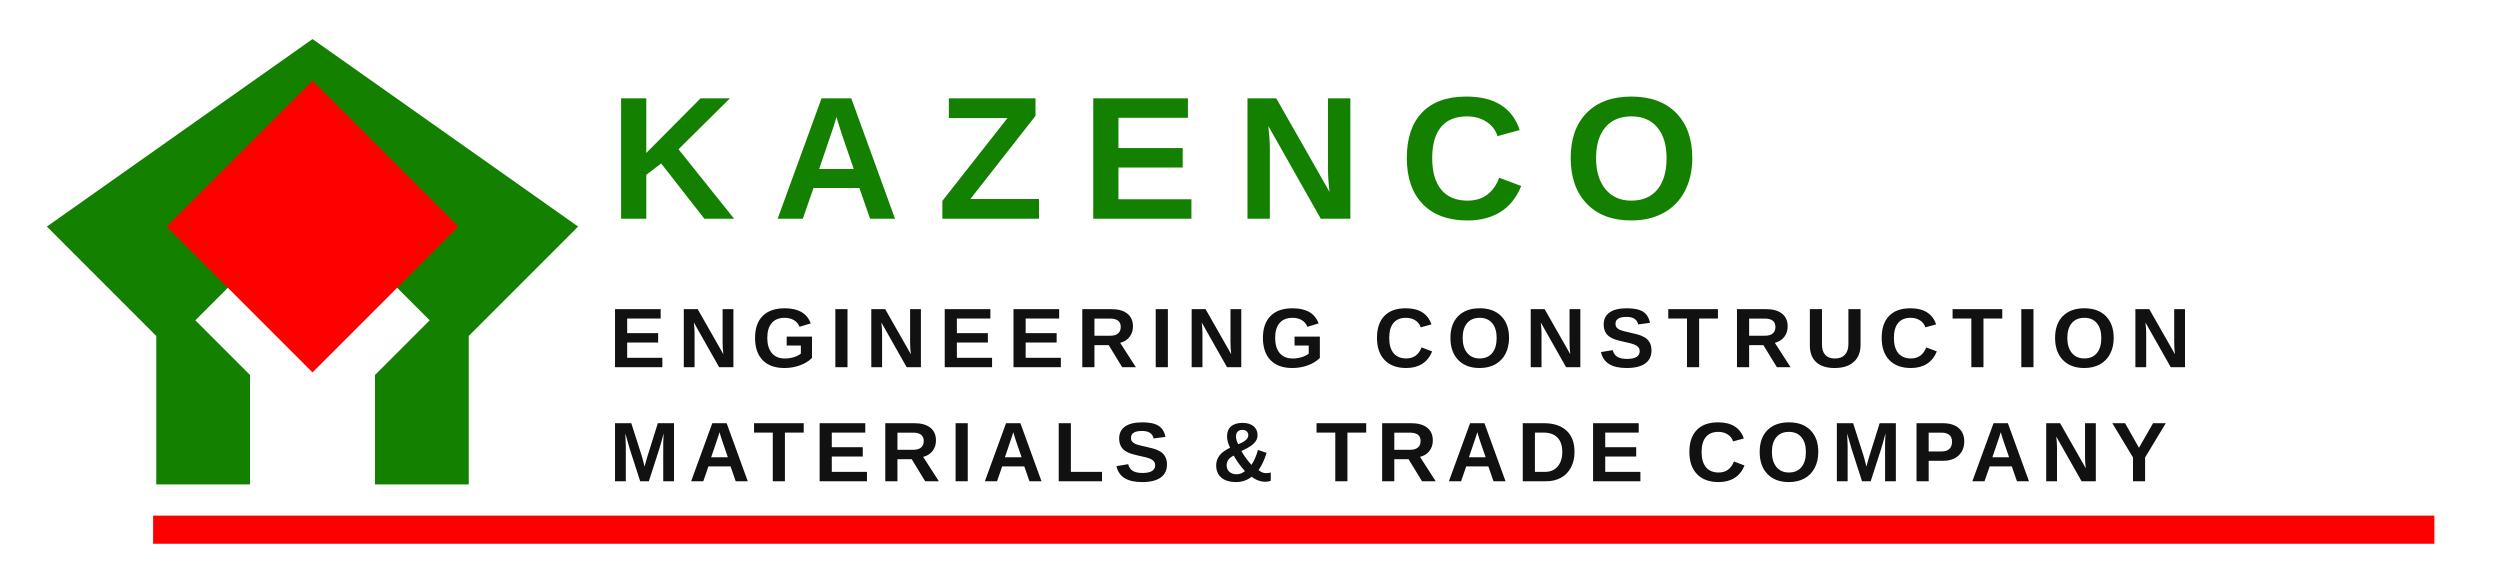
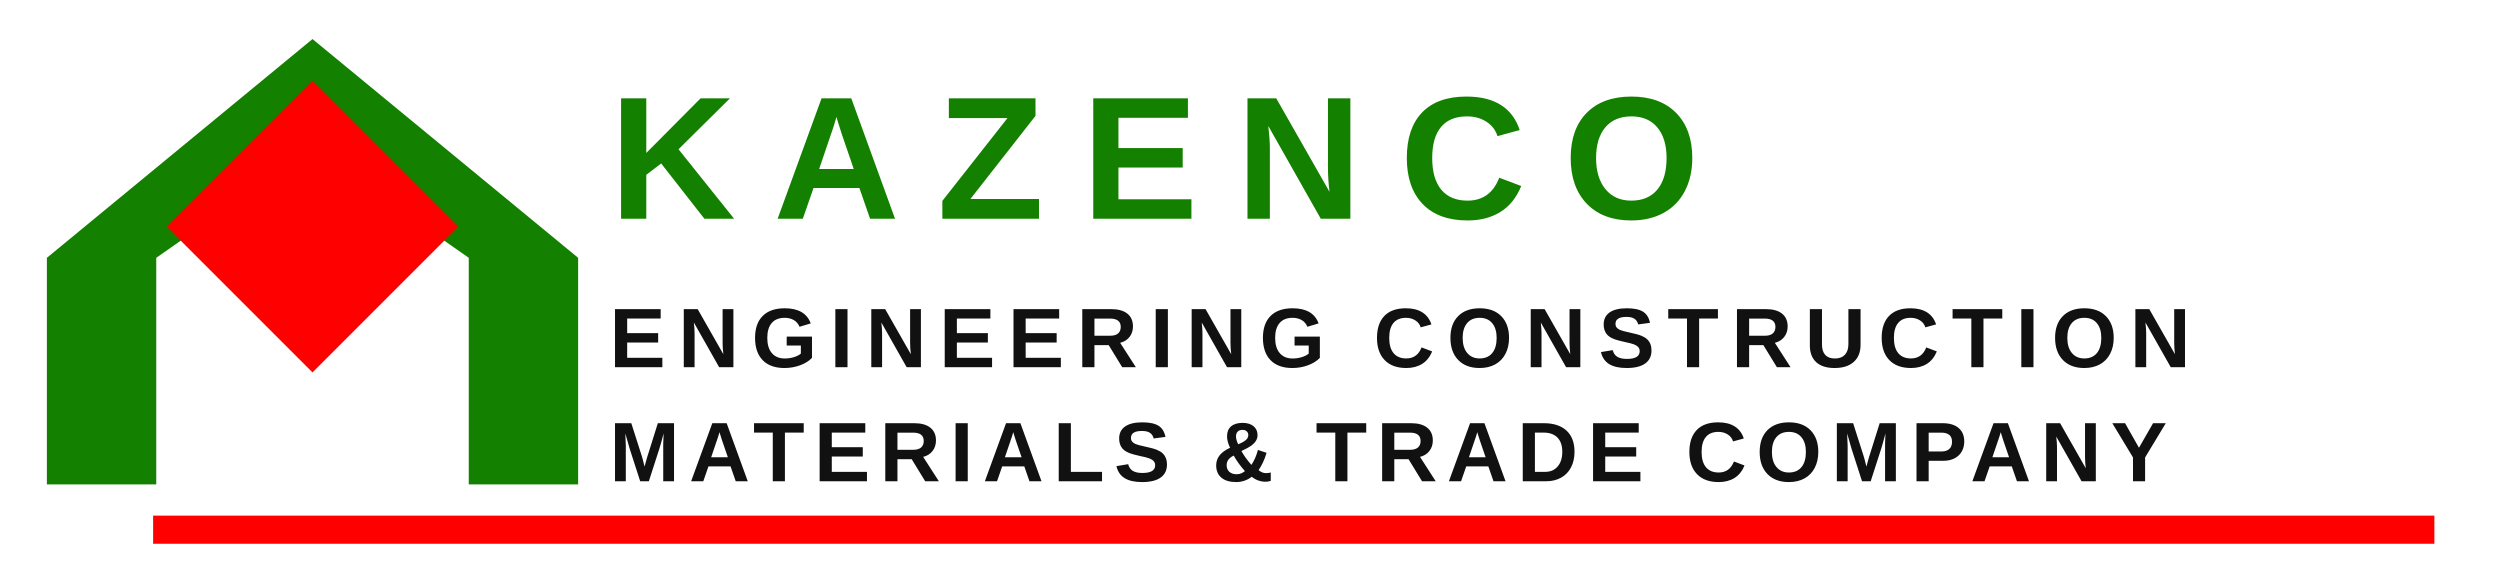
<svg xmlns="http://www.w3.org/2000/svg" width="1600" height="360" viewBox="0 0 1600 360" role="img" aria-labelledby="title desc">
  <rect width="1600" height="360" fill="none" />
  <g transform="translate(30,25)">
-     <path d="M170 0 L340 120 L270 190 L270 285 L210 285 L210 215 L245 180 L170 105 L95 180 L130 215 L130 285 L70 285 L70 190 L0 120 Z" fill="#148000" />
+     <path d="M170 0 L340 140 L340 285 L270 285 L270 140 L170 70 L70 140 L70 285 L0 285 L0 140 Z" fill="#148000" />
    <rect x="104" y="54" width="132" height="132" transform="rotate(45 170 120)" fill="#ff0000" />
  </g>
  <g transform="translate(390,30)">
    <text x="0" y="110" font-family="Arial, Helvetica, sans-serif" font-size="112" font-weight="700" letter-spacing="24" fill="#148000">KAZENCO</text>
    <text x="0" y="205" font-family="Arial, Helvetica, sans-serif" font-size="54" font-weight="600" letter-spacing="8" fill="#111111">ENGINEERING CONSTRUCTION</text>
    <text x="0" y="278" font-family="Arial, Helvetica, sans-serif" font-size="54" font-weight="600" letter-spacing="6" fill="#111111">MATERIALS &amp; TRADE COMPANY</text>
  </g>
  <rect x="98" y="330" width="1460" height="18" fill="#ff0000" />
</svg>
